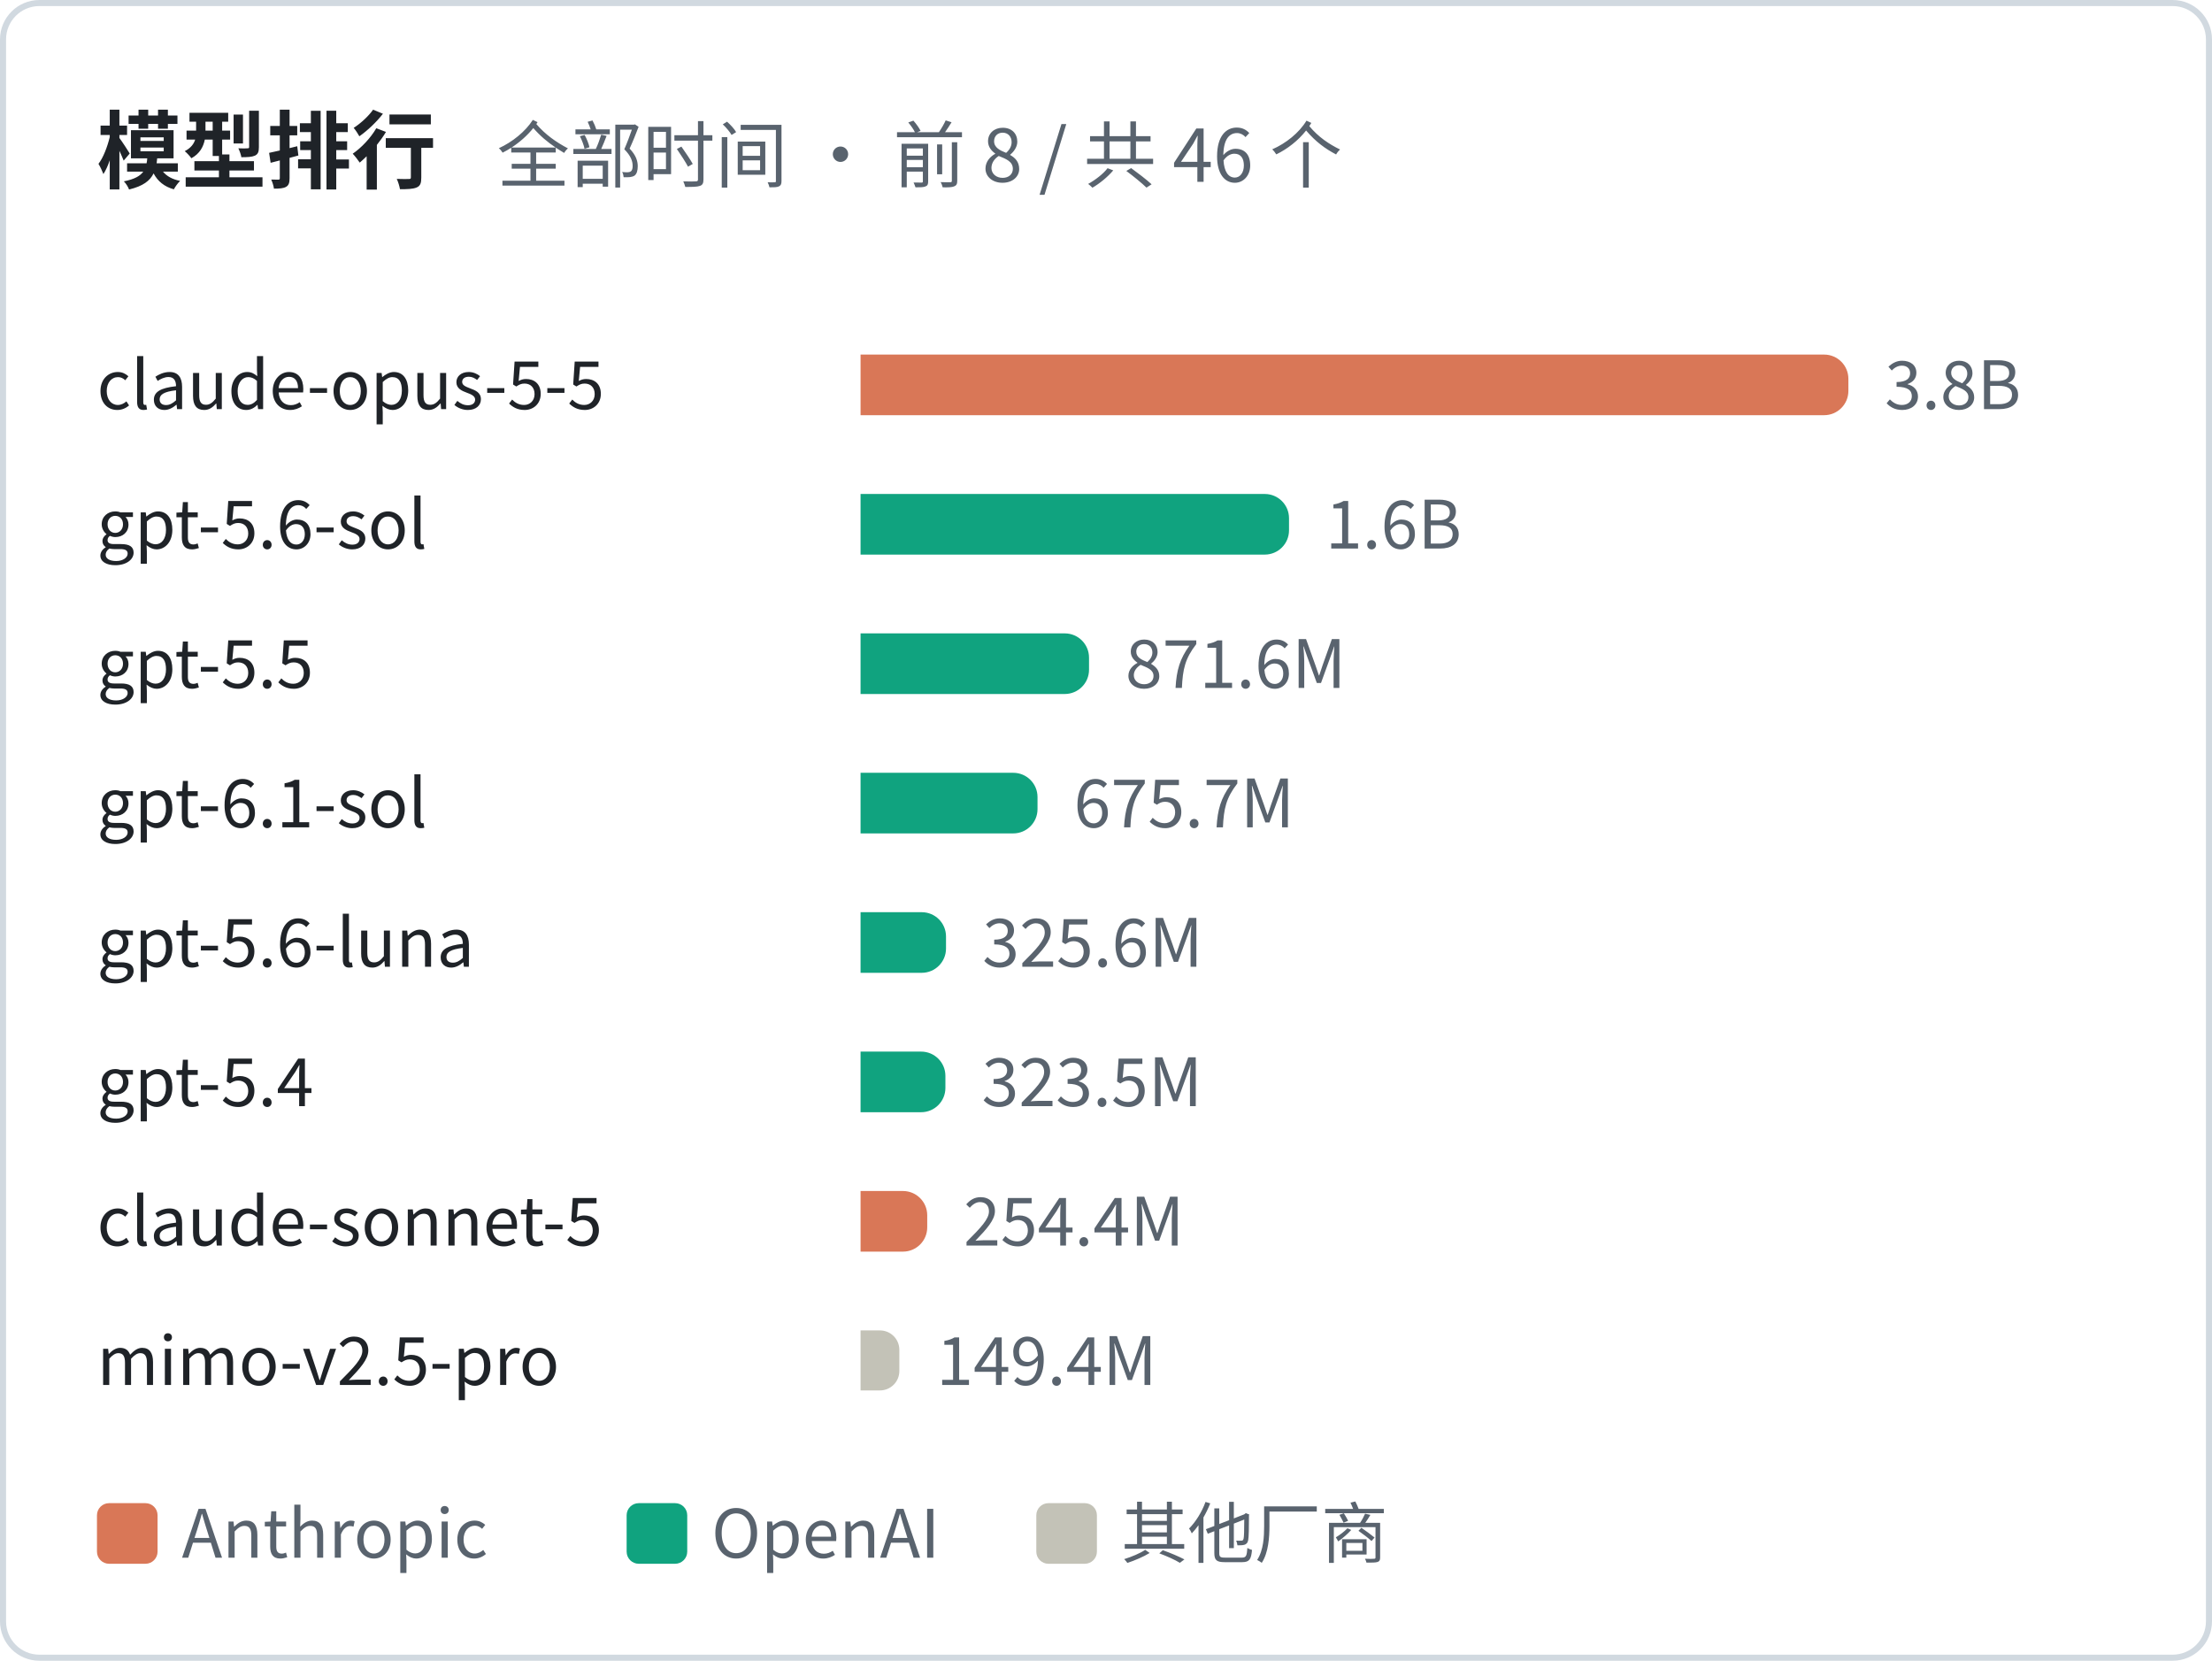
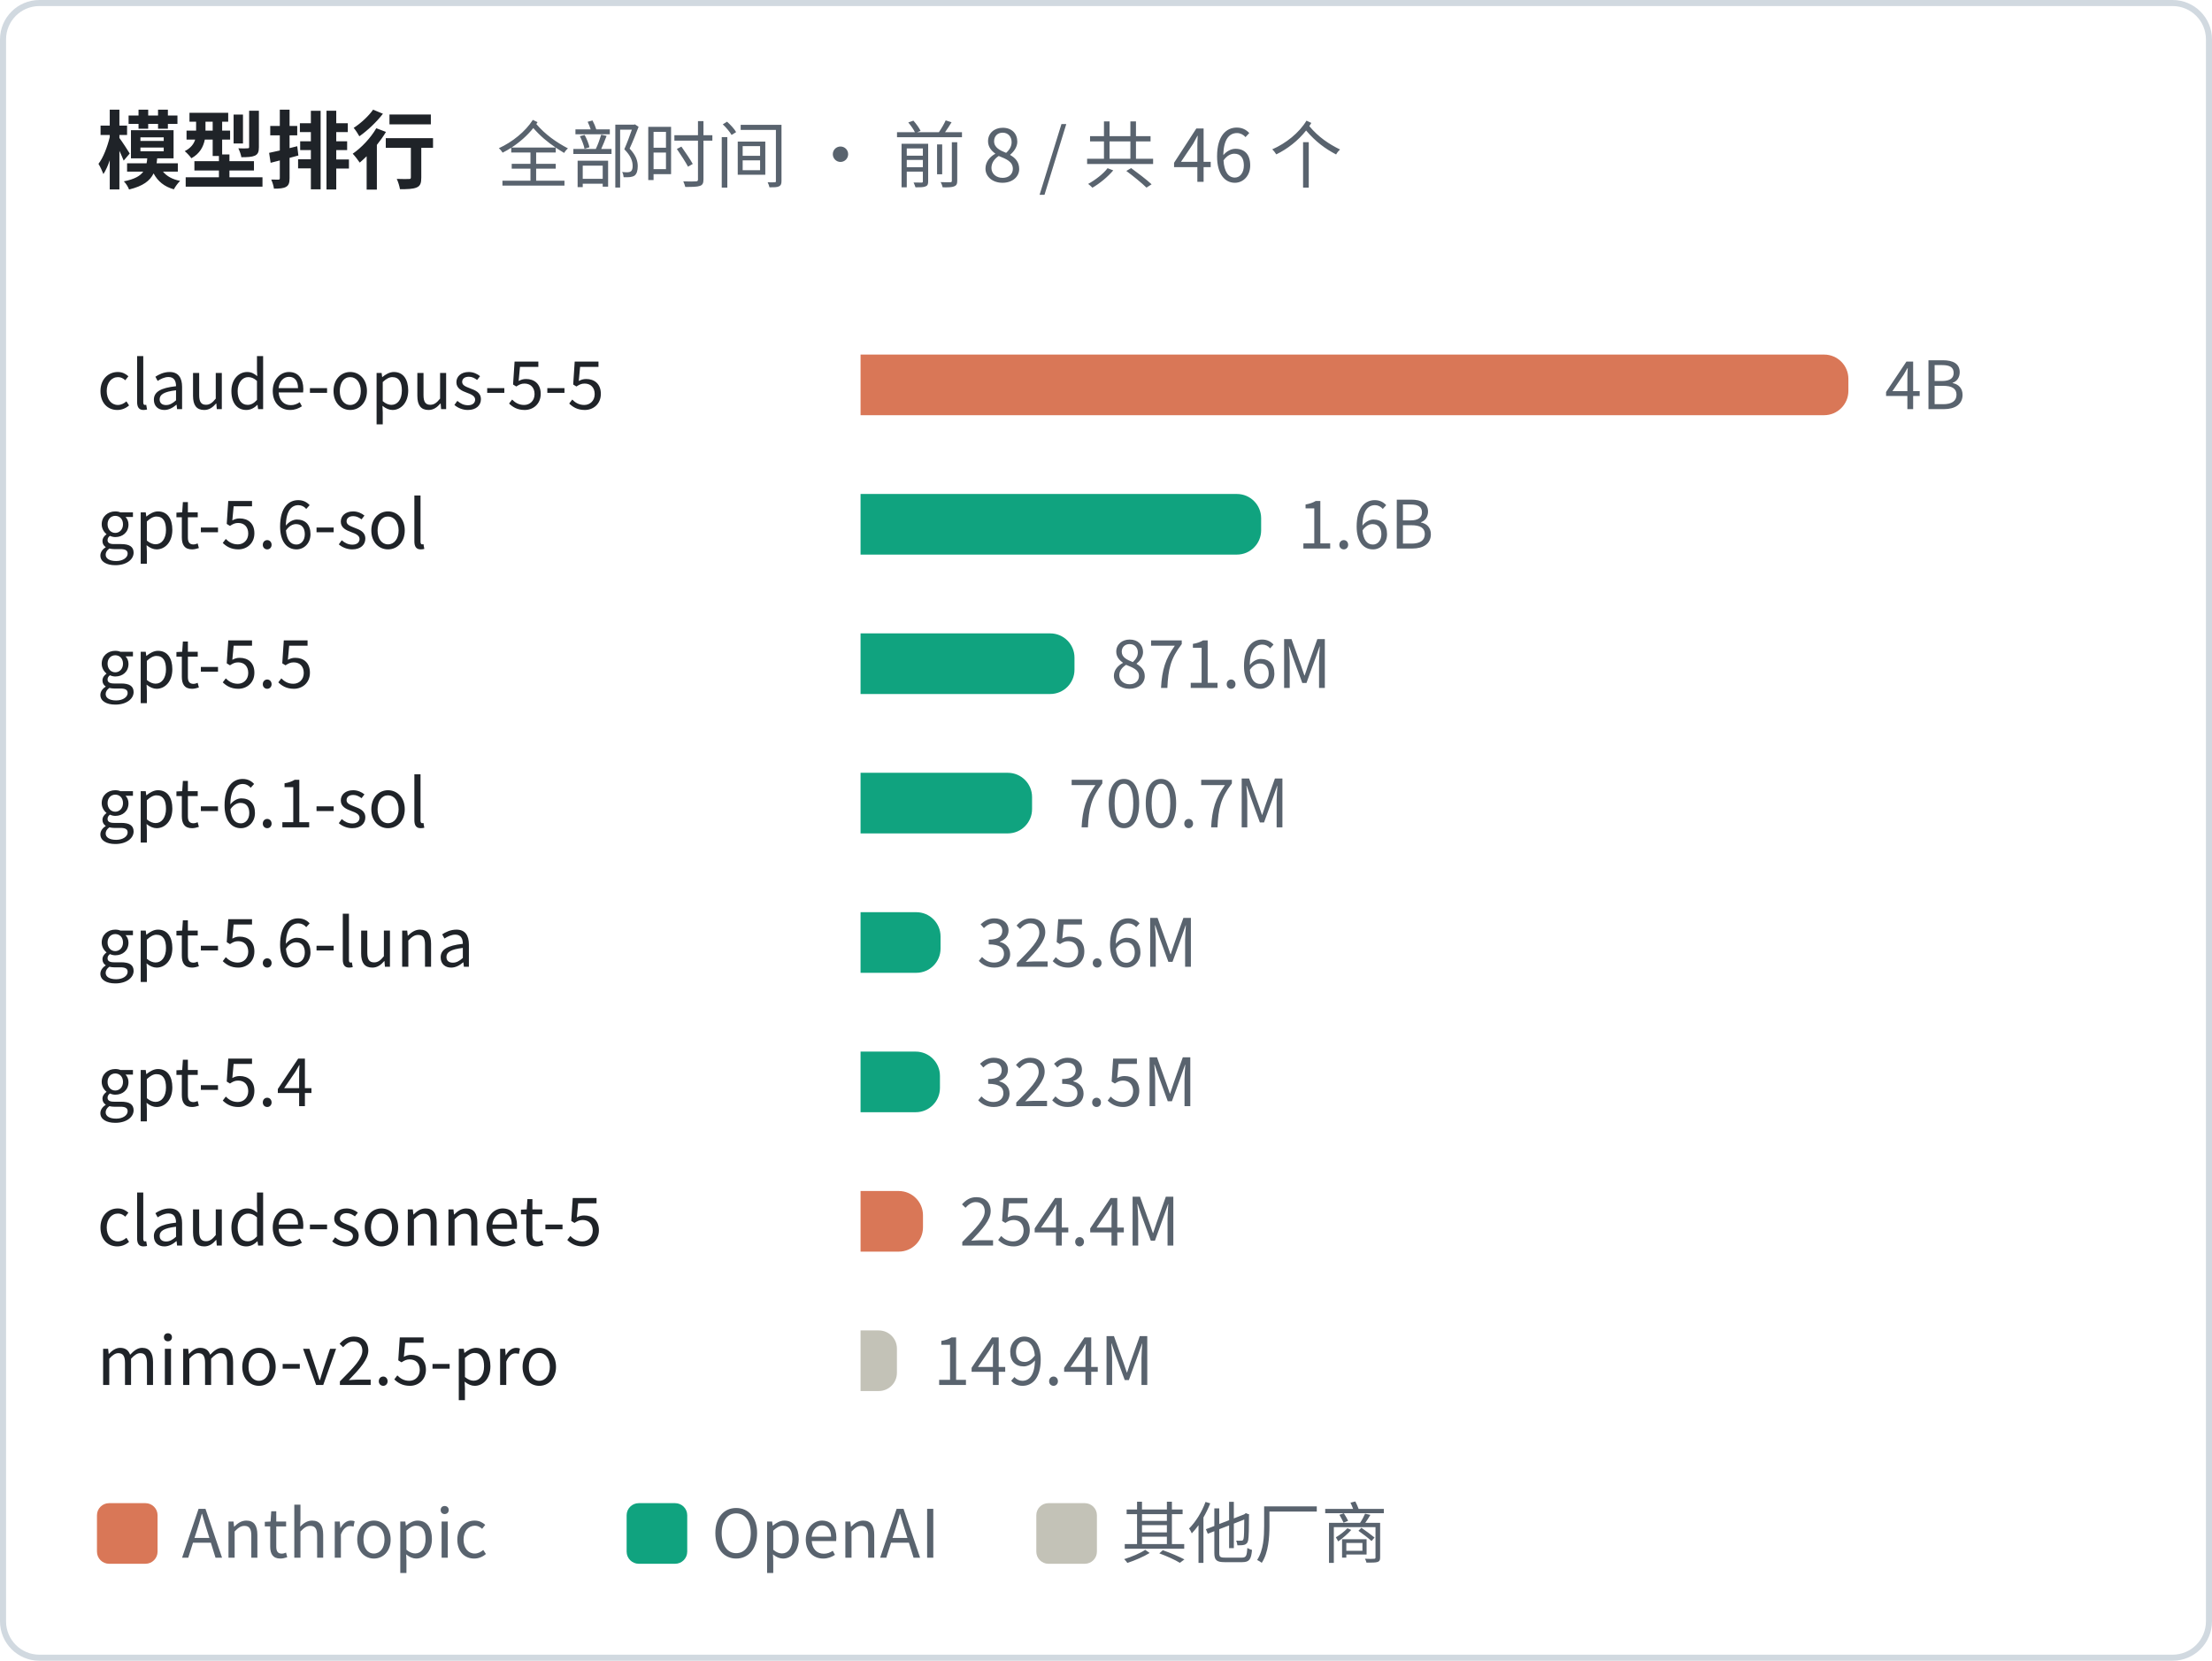
<svg xmlns="http://www.w3.org/2000/svg" width="365" height="274" viewBox="0 0 365 274" font-family="system-ui, -apple-system, 'Segoe UI', 'PingFang SC', 'Microsoft YaHei', 'Noto Sans CJK SC', sans-serif">
  <rect x="0.5" y="0.5" width="364" height="273" rx="6" fill="none" stroke="#d1d9e0" />
  <text x="16" y="30" font-size="14" font-weight="600" fill="#1f2328">模型排行<tspan dx="10" font-size="12" font-weight="400" fill="#59636e">全部时间 · 前 8 / 共 46 个</tspan>
  </text>
  <path d="M142 58.5 h159.0 a4.0 4.0 0 0 1 4.0 4.0 v2.0 a4.0 4.0 0 0 1 -4.0 4.0 h-159.0 z" fill="#d97757" />
  <text x="16" y="67.5" font-size="11" fill="#1f2328">claude-opus-5-5</text>
-   <text x="311.0" y="67.5" font-size="11" fill="#59636e">3.8B</text>
-   <path d="M142 81.5 h66.7 a4.0 4.0 0 0 1 4.0 4.0 v2.0 a4.0 4.0 0 0 1 -4.0 4.0 h-66.7 z" fill="#10a37f" />
+   <text x="311.0" y="67.5" font-size="11" fill="#59636e">4B</text>
+   <path d="M142 81.5 h62.1 a4.0 4.0 0 0 1 4.0 4.0 v2.0 a4.0 4.0 0 0 1 -4.0 4.0 h-62.1 z" fill="#10a37f" />
  <text x="16" y="90.5" font-size="11" fill="#1f2328">gpt-5.6-sol</text>
-   <text x="218.7" y="90.5" font-size="11" fill="#59636e">1.6B</text>
-   <path d="M142 104.5 h33.7 a4.0 4.0 0 0 1 4.0 4.0 v2.0 a4.0 4.0 0 0 1 -4.0 4.0 h-33.7 z" fill="#10a37f" />
+   <text x="214.1" y="90.5" font-size="11" fill="#59636e">1.6B</text>
+   <path d="M142 104.5 h31.3 a4.0 4.0 0 0 1 4.0 4.0 v2.0 a4.0 4.0 0 0 1 -4.0 4.0 h-31.3 z" fill="#10a37f" />
  <text x="16" y="113.5" font-size="11" fill="#1f2328">gpt-5.5</text>
-   <text x="185.7" y="113.5" font-size="11" fill="#59636e">871.6M</text>
-   <path d="M142 127.5 h25.2 a4.0 4.0 0 0 1 4.0 4.0 v2.0 a4.0 4.0 0 0 1 -4.0 4.0 h-25.2 z" fill="#10a37f" />
+   <text x="183.3" y="113.5" font-size="11" fill="#59636e">871.6M</text>
+   <path d="M142 127.5 h24.3 a4.0 4.0 0 0 1 4.0 4.0 v2.0 a4.0 4.0 0 0 1 -4.0 4.0 h-24.3 z" fill="#10a37f" />
  <text x="16" y="136.5" font-size="11" fill="#1f2328">gpt-6.1-sol</text>
-   <text x="177.2" y="136.5" font-size="11" fill="#59636e">675.7M</text>
-   <path d="M142 150.5 h10.1 a4.0 4.0 0 0 1 4.0 4.0 v2.0 a4.0 4.0 0 0 1 -4.0 4.0 h-10.1 z" fill="#10a37f" />
+   <text x="176.3" y="136.5" font-size="11" fill="#59636e">700.7M</text>
+   <path d="M142 150.5 h9.2 a4.0 4.0 0 0 1 4.0 4.0 v2.0 a4.0 4.0 0 0 1 -4.0 4.0 h-9.2 z" fill="#10a37f" />
  <text x="16" y="159.5" font-size="11" fill="#1f2328">gpt-5.6-luna</text>
-   <text x="162.1" y="159.5" font-size="11" fill="#59636e">325.6M</text>
-   <path d="M142 173.5 h10.0 a4.0 4.0 0 0 1 4.0 4.0 v2.0 a4.0 4.0 0 0 1 -4.0 4.0 h-10.0 z" fill="#10a37f" />
+   <text x="161.2" y="159.5" font-size="11" fill="#59636e">325.6M</text>
+   <path d="M142 173.5 h9.1 a4.0 4.0 0 0 1 4.0 4.0 v2.0 a4.0 4.0 0 0 1 -4.0 4.0 h-9.1 z" fill="#10a37f" />
  <text x="16" y="182.5" font-size="11" fill="#1f2328">gpt-5.4</text>
-   <text x="162.0" y="182.5" font-size="11" fill="#59636e">323.5M</text>
-   <path d="M142 196.5 h7.0 a4.0 4.0 0 0 1 4.0 4.0 v2.0 a4.0 4.0 0 0 1 -4.0 4.0 h-7.0 z" fill="#d97757" />
+   <text x="161.1" y="182.5" font-size="11" fill="#59636e">323.5M</text>
+   <path d="M142 196.5 h6.3 a4.0 4.0 0 0 1 4.0 4.0 v2.0 a4.0 4.0 0 0 1 -4.0 4.0 h-6.3 z" fill="#d97757" />
  <text x="16" y="205.5" font-size="11" fill="#1f2328">claude-sonnet-5</text>
-   <text x="159.0" y="205.5" font-size="11" fill="#59636e">254.4M</text>
-   <path d="M142 219.5 h3.2 a3.2 3.2 0 0 1 3.2 3.2 v3.5 a3.2 3.2 0 0 1 -3.2 3.2 h-3.2 z" fill="#c3c2b7" />
+   <text x="158.3" y="205.5" font-size="11" fill="#59636e">254.4M</text>
+   <path d="M142 219.5 h3.0 a3.0 3.0 0 0 1 3.0 3.0 v4.0 a3.0 3.0 0 0 1 -3.0 3.0 h-3.0 z" fill="#c3c2b7" />
  <text x="16" y="228.5" font-size="11" fill="#1f2328">mimo-v2.5-pro</text>
-   <text x="154.5" y="228.5" font-size="11" fill="#59636e">149.4M</text>
+   <text x="154.0" y="228.5" font-size="11" fill="#59636e">149.4M</text>
  <rect x="16.0" y="248" width="10" height="10" rx="2" fill="#d97757" />
  <text x="30.0" y="257" font-size="11" fill="#59636e">Anthropic</text>
  <rect x="103.4" y="248" width="10" height="10" rx="2" fill="#10a37f" />
  <text x="117.4" y="257" font-size="11" fill="#59636e">OpenAI</text>
  <rect x="171.0" y="248" width="10" height="10" rx="2" fill="#c3c2b7" />
  <text x="185.0" y="257" font-size="11" fill="#59636e">其他厂商</text>
</svg>
